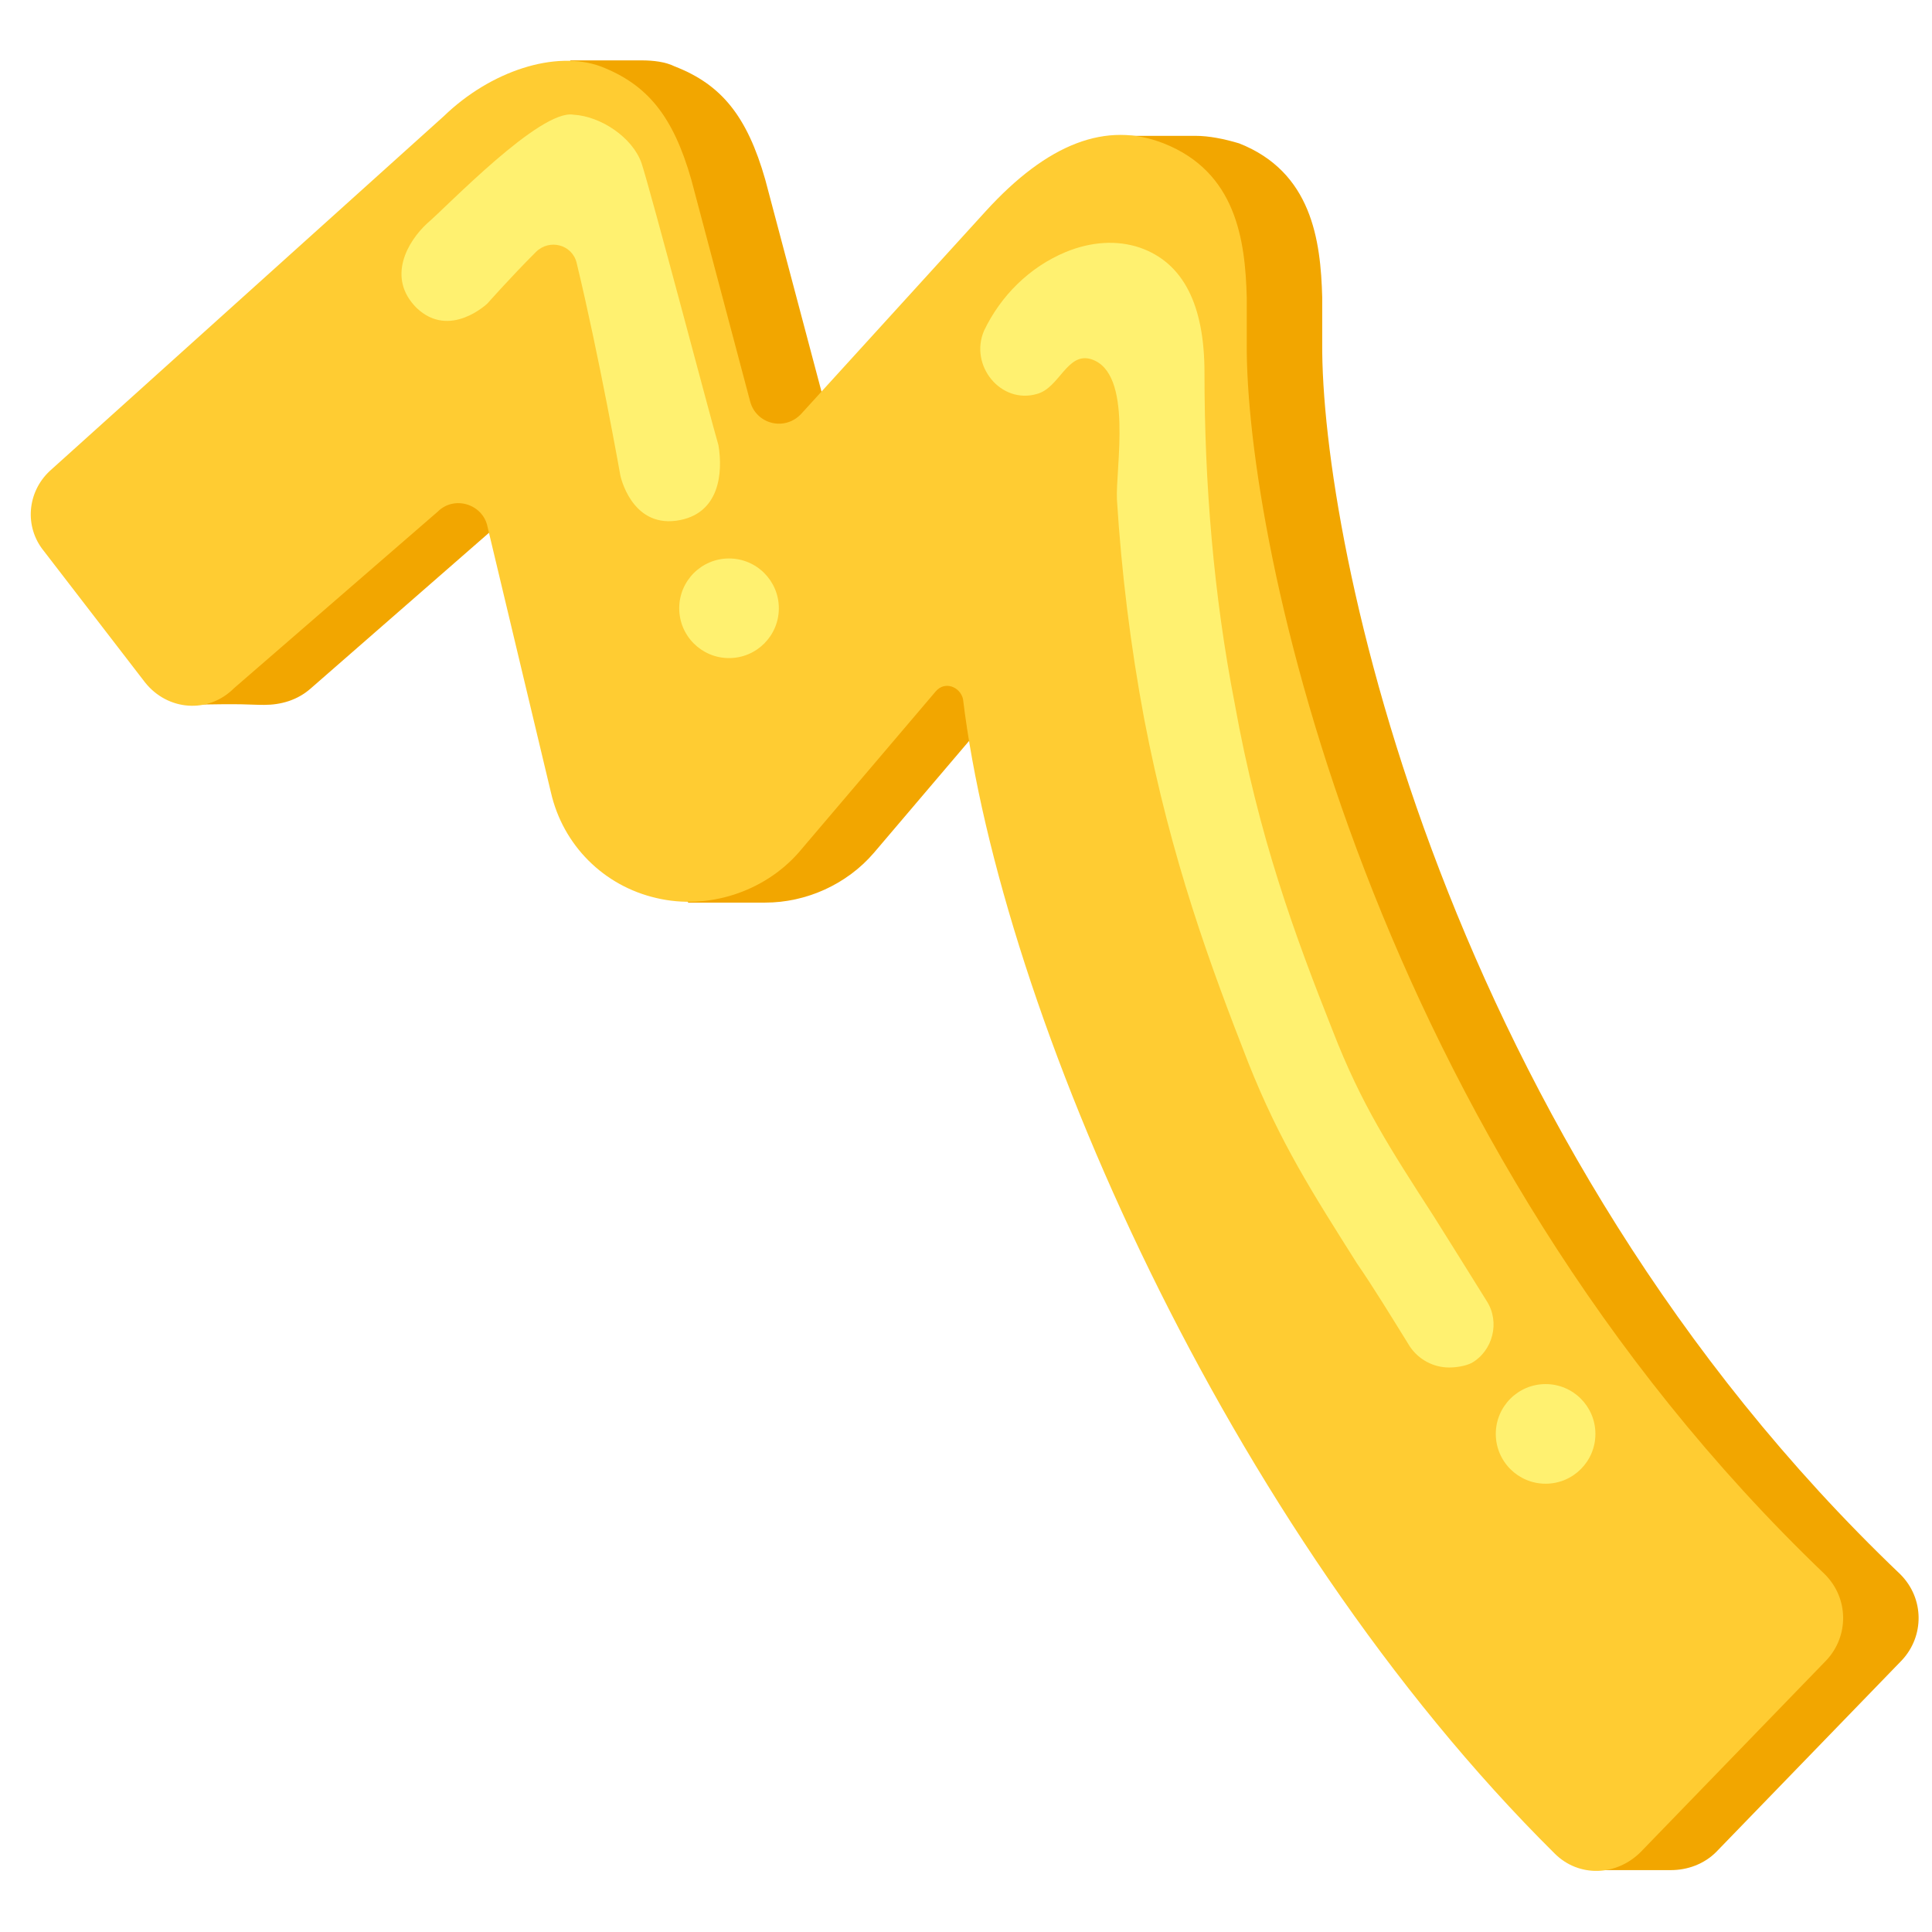
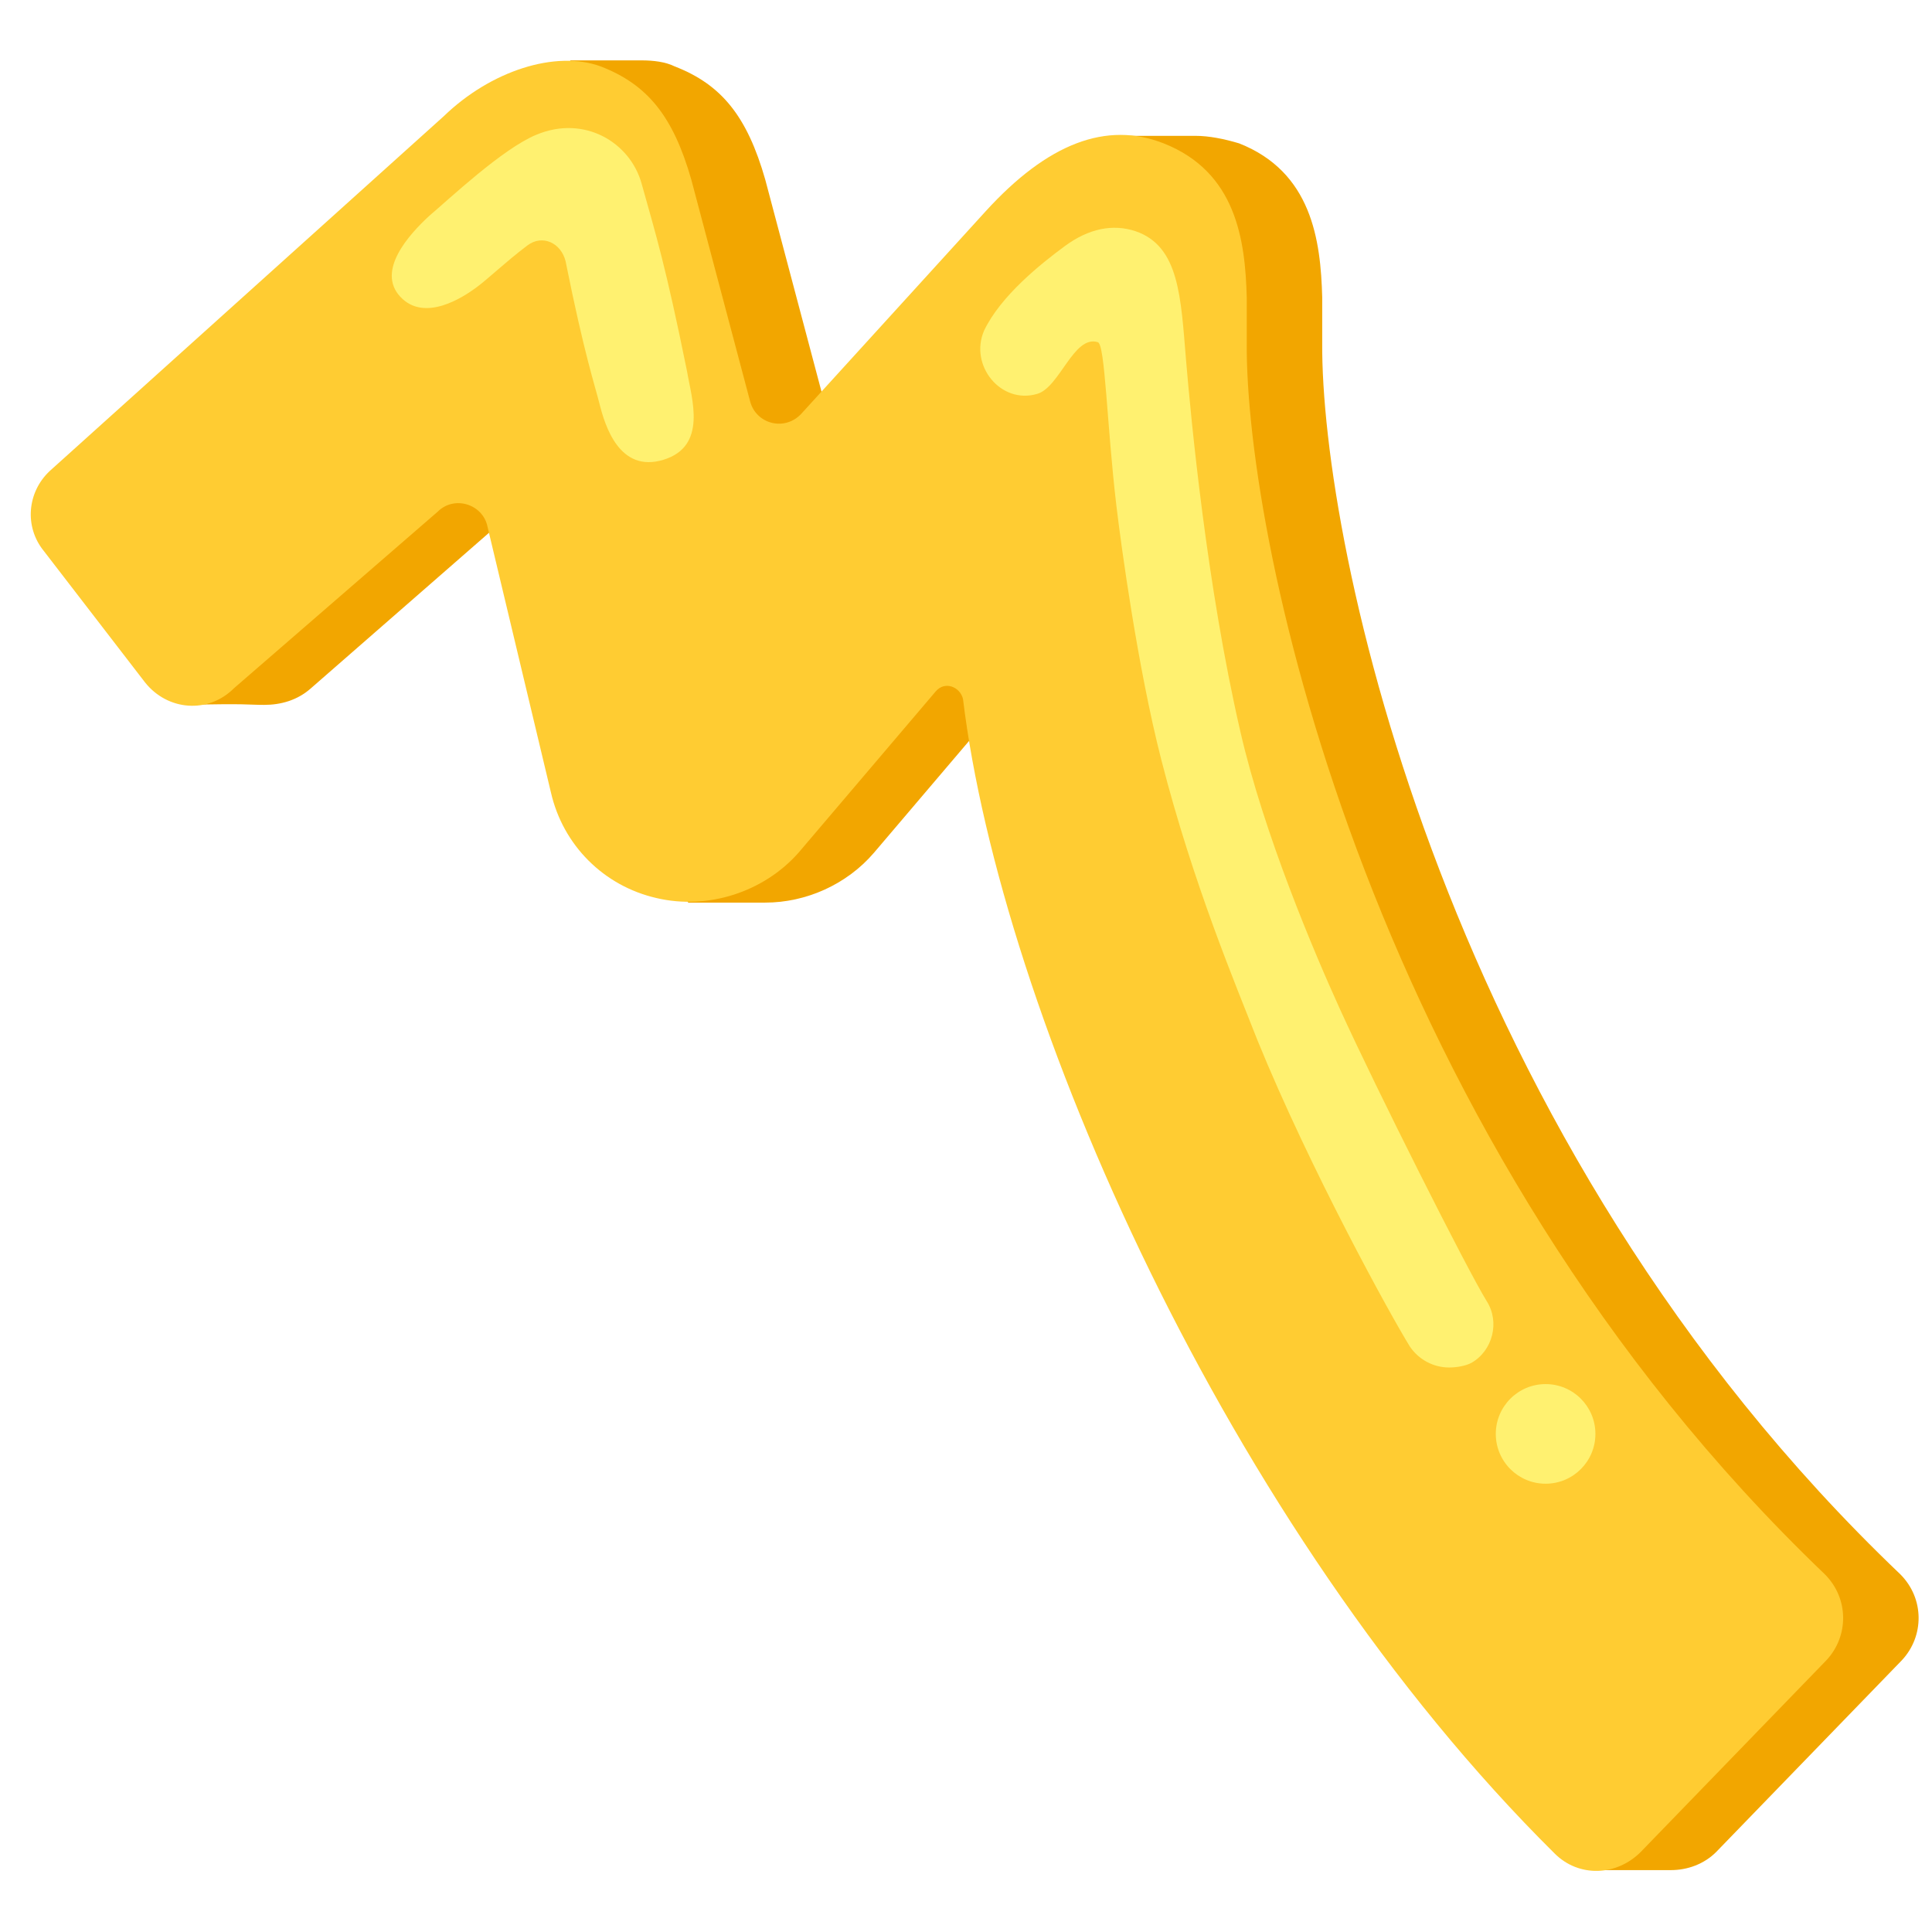
<svg xmlns="http://www.w3.org/2000/svg" version="1.1" id="Layer_1" x="0px" y="0px" viewBox="0 0 128 128" style="enable-background:new 0 0 128 128;" xml:space="preserve">
  <path style="fill:#F2A600;" d="M87.6,22.7c0-1.1,0-2.1,0-3c-0.1-3.8-0.7-8.3-5.5-10.2c-1-0.3-2-0.5-2.9-0.5c-1.4,0-5,0-5,0  s-2.4,3.3-4,5L58,27.4c-1.1,1.2-3,0.7-3.4-0.8l-3.9-14.7c-1.2-4.2-2.9-6.3-6-7.5C44.1,4.1,43.3,4,42.5,4s-4.7,0-4.7,0  s-1.7,2-3.4,3.7L8.3,31.2c-1.5,1.4-1.7,3.7-0.4,5.3l4.5,10.2c4-0.1,4,0,5.1,0s2.2-0.3,3.1-1.1L34,33.9c1.1-1.1,3-0.5,3.3,1l4.2,17.6  c0.5,2.2,4.1,7.3,4.1,7.3s4.3,0,5.1,0c2.7,0,5.4-1.2,7.2-3.3L67,45.8c0.6-0.7,1.6-0.3,1.8,0.5c2.4,20.2,36.9,77.6,36.9,77.6s4,0,5,0  c1.1,0,2.2-0.4,3-1.2L126,110c1.5-1.6,1.5-4.1-0.1-5.7C95.7,75.5,87.5,36,87.6,22.7z" />
  <path style="fill:#FFCC32;" d="M82.6,22.7c0-1.1,0-2.1,0-3c-0.1-3.8-0.7-8.3-5.5-10.2c-3.8-1.5-7.7,0-11.8,4.5L53.1,27.4  c-1.1,1.2-3,0.7-3.4-0.8l-3.9-14.7c-1.2-4.2-2.9-6.3-6-7.5c-3-1.1-7.3,0.3-10.4,3.3L3.3,31.2c-1.5,1.4-1.7,3.7-0.4,5.3l6.7,8.7  c1.5,1.9,4.2,2.1,5.9,0.4L29,33.9c1.1-1.1,3-0.5,3.3,1l4.2,17.6c0.8,3.5,3.5,6.2,7,7c3.4,0.8,7.1-0.4,9.4-3L62,45.8  c0.6-0.7,1.6-0.3,1.8,0.5c2.5,20.6,17.4,54.9,39.2,76.5c1.6,1.6,4.1,1.5,5.7-0.1L121,110c1.5-1.6,1.5-4.1-0.1-5.7  C90.8,75.5,82.5,36,82.6,22.7z" />
  <g>
-     <path style="fill:#FFF170;" d="M47.6,29.5c-0.5-1.7-4.5-16.9-5.1-18.7c-0.6-1.7-2.7-3.1-4.5-3.2c-2.2-0.4-8.4,6.1-9.7,7.2   c-1.3,1.2-2.7,3.6-0.7,5.6c2.2,2.1,4.7-0.3,4.7-0.3s1.5-1.7,3.2-3.4c0.9-0.9,2.4-0.5,2.7,0.7c1.5,6.2,2.9,14.1,2.9,14.1   s0.7,3.4,3.7,3C47.7,34.1,47.9,31.3,47.6,29.5z" />
-     <circle style="fill:#FFF170;" cx="48.3" cy="40.3" r="3.3" />
    <circle style="fill:#FFF170;" cx="102.4" cy="95" r="3.3" />
  </g>
-   <path style="fill:#FFF170;" d="M96,90.6c-1,0-2-0.5-2.6-1.4c-1.3-2.1-2.4-3.9-3.5-5.5c-2.9-4.6-5.1-8-7.2-13.3  C80.2,64,77.6,57,75.8,47.6c-0.9-4.8-1.5-9.7-1.8-14.5c-0.1-2.1,1.1-8.4-1.7-9.3c-1.6-0.5-2.1,1.9-3.6,2.3c-2.4,0.7-4.5-1.9-3.5-4.2  c1.1-2.3,3-4.2,5.4-5.2c1.7-0.7,3.4-0.8,4.9-0.3c2.9,1,4.3,3.8,4.3,8.3c0,7.3,0.6,14.7,2,21.9c1.6,8.9,4,15.4,6.5,21.7  c1.9,4.9,3.8,7.8,6.7,12.3c1,1.6,2.2,3.5,3.5,5.6c0.9,1.4,0.4,3.3-1,4.1C97.1,90.5,96.5,90.6,96,90.6z" />
+   <path style="fill:#FFF170;" d="M96,90.6c-1,0-2-0.5-2.6-1.4c-1.3-2.1-6.58-11.69-10.07-20.23c-1.44-3.68-4.27-10.35-6.39-18.63  c-1.57-6.13-2.67-14.25-2.98-16.87c-0.63-5.31-0.74-10.69-1.23-10.8c-1.6-0.5-2.53,3.03-4.03,3.43c-2.4,0.7-4.5-1.9-3.5-4.2  c1.1-2.3,3.74-4.41,5.34-5.59c1.6-1.18,3.2-1.49,4.7-0.99c2.9,1,2.99,4.37,3.34,8.56c0.33,3.87,1.35,14.84,3.6,24.6  c1.56,6.79,4.89,14.63,6.61,18.41c2.41,5.29,8.4,17.2,9.7,19.3c0.9,1.4,0.4,3.3-1,4.1C97.1,90.5,96.5,90.6,96,90.6z" />
+   <path style="fill:#FFF170;" d="M45.52,24.61c-1.43-7.05-2.05-9-3.01-12.44c-0.75-2.72-3.77-4.57-6.96-3.25  c-2.25,0.92-5.82,4.29-7.12,5.39c-1.3,1.2-3.52,3.62-1.91,5.35c1.61,1.73,4.19,0.01,5.02-0.6c0.82-0.6,1.91-1.67,3.39-2.79  c1.01-0.77,2.24-0.17,2.54,1.03c1.24,6.19,1.95,8.25,2.25,9.46c0.36,1.43,1.31,4.6,4.24,3.7S45.82,26.41,45.52,24.61z" />
</svg>
